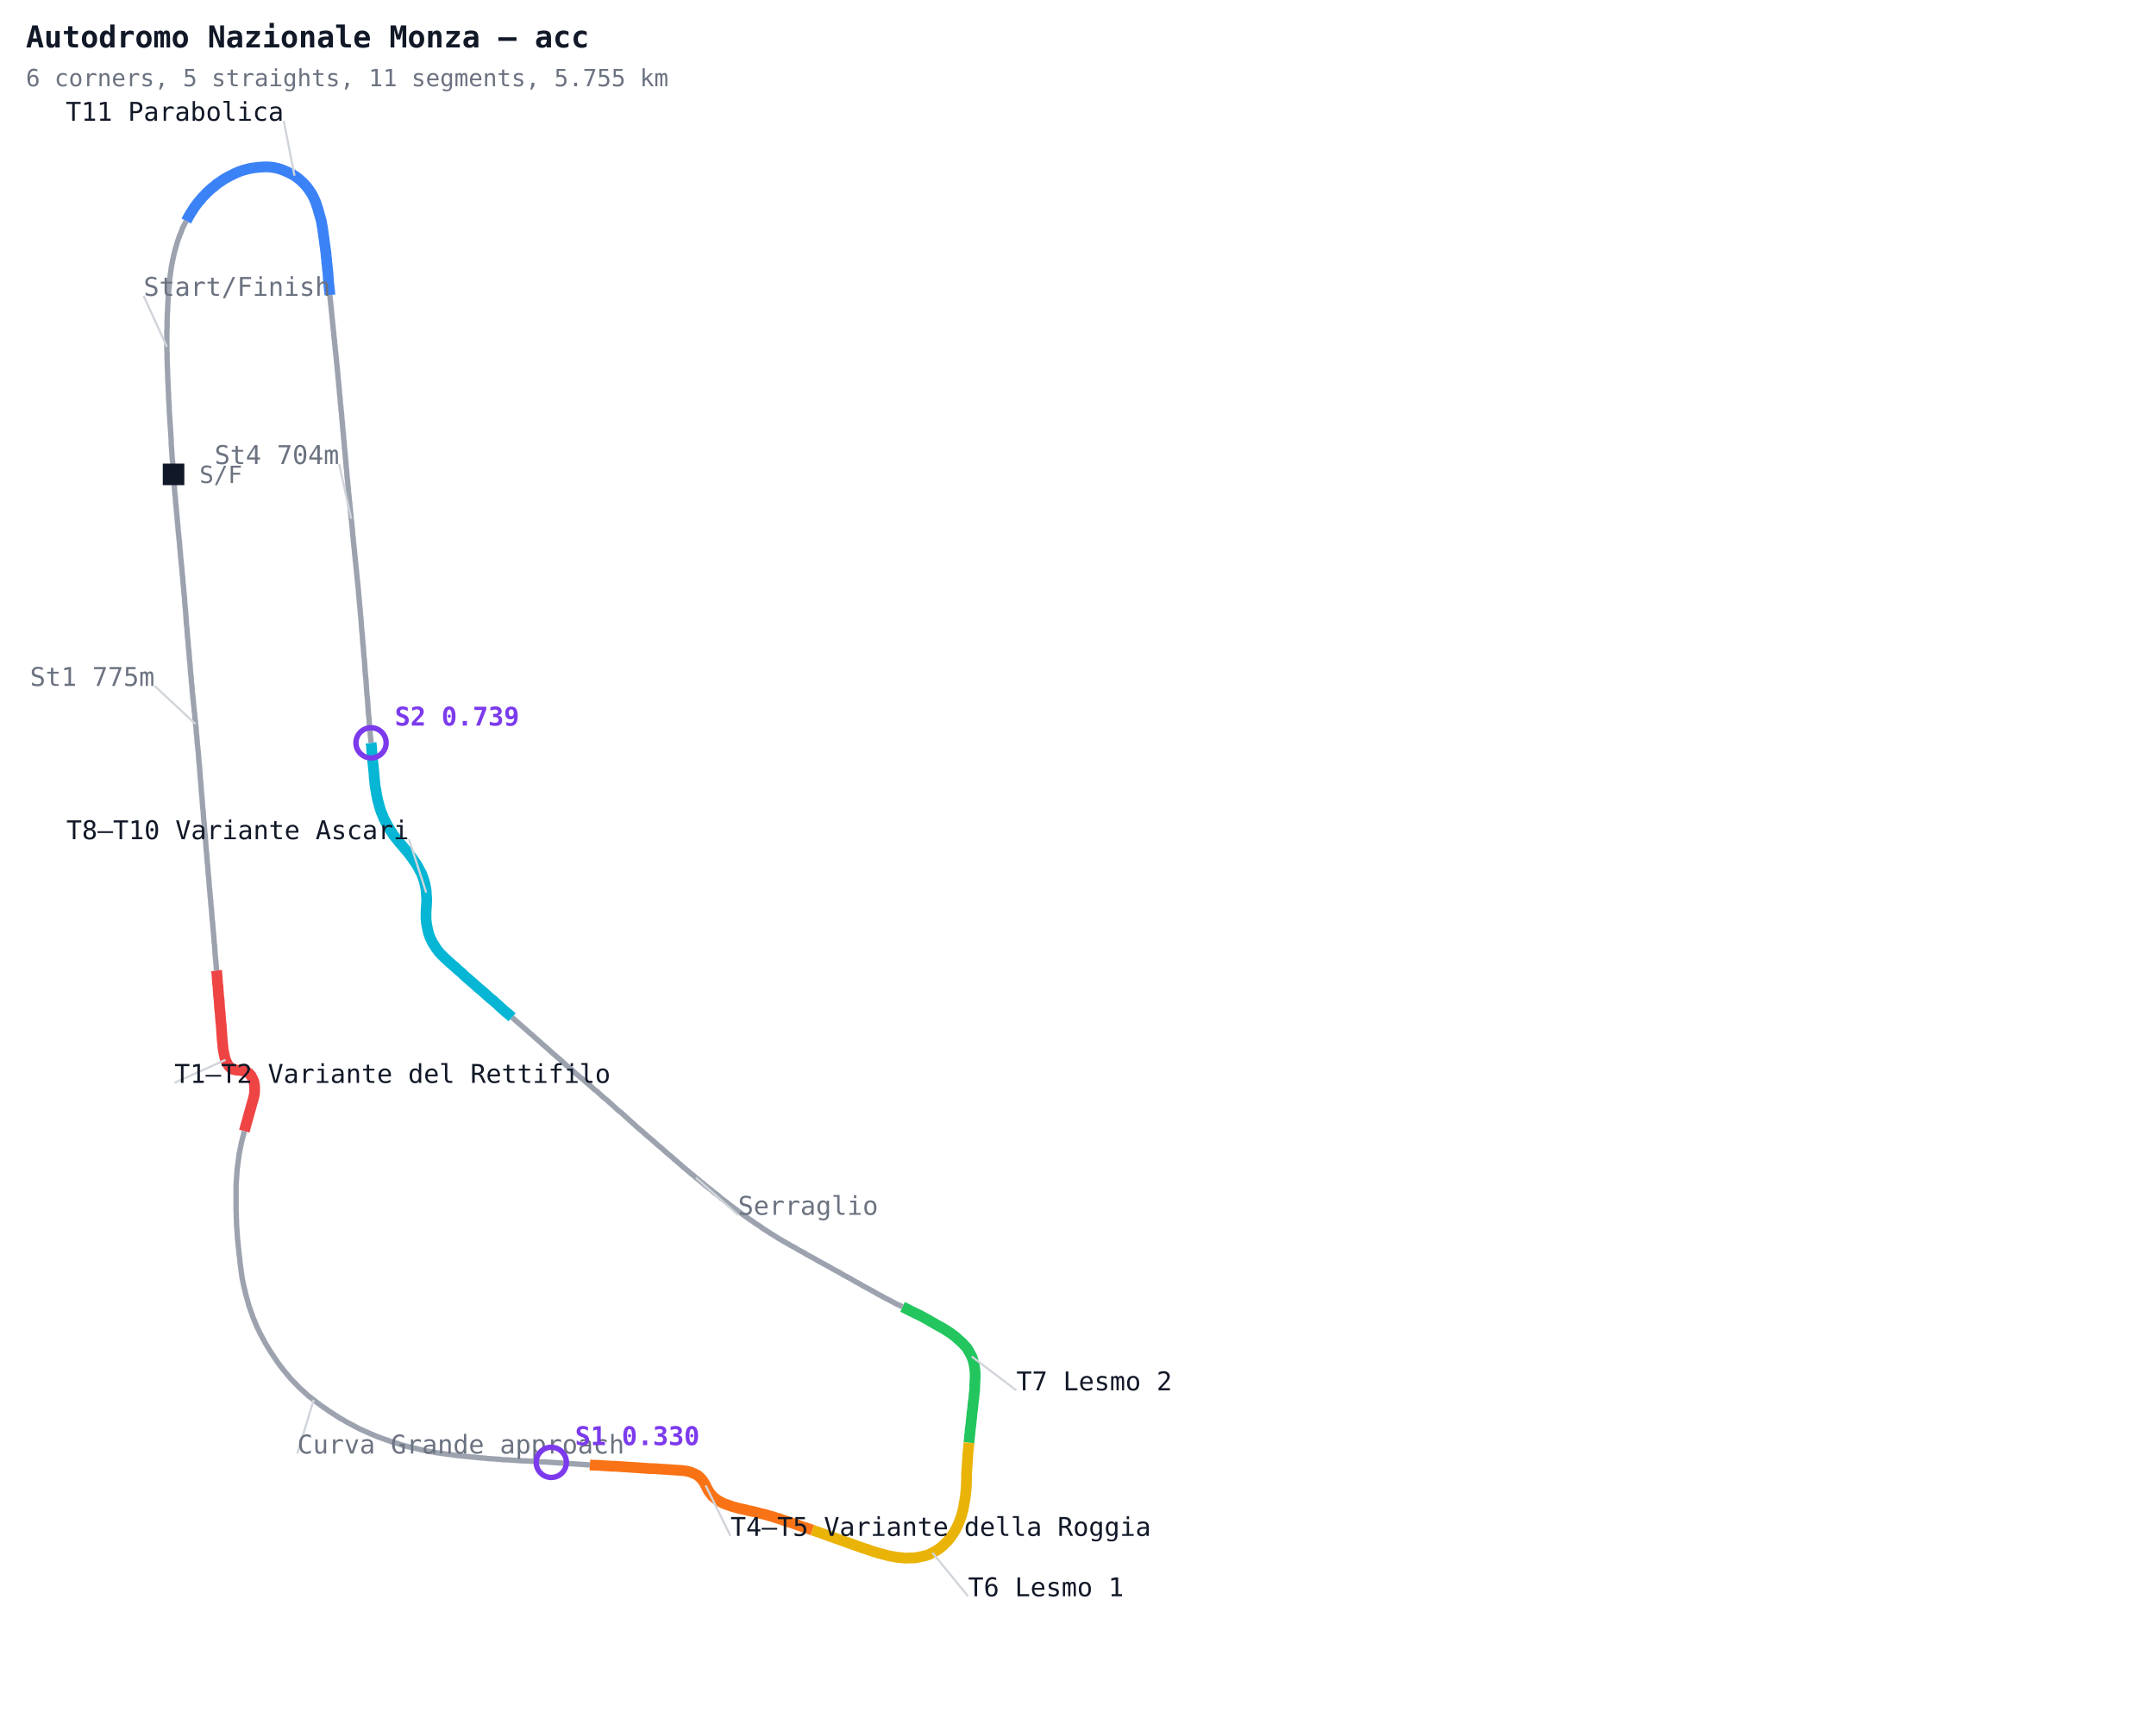
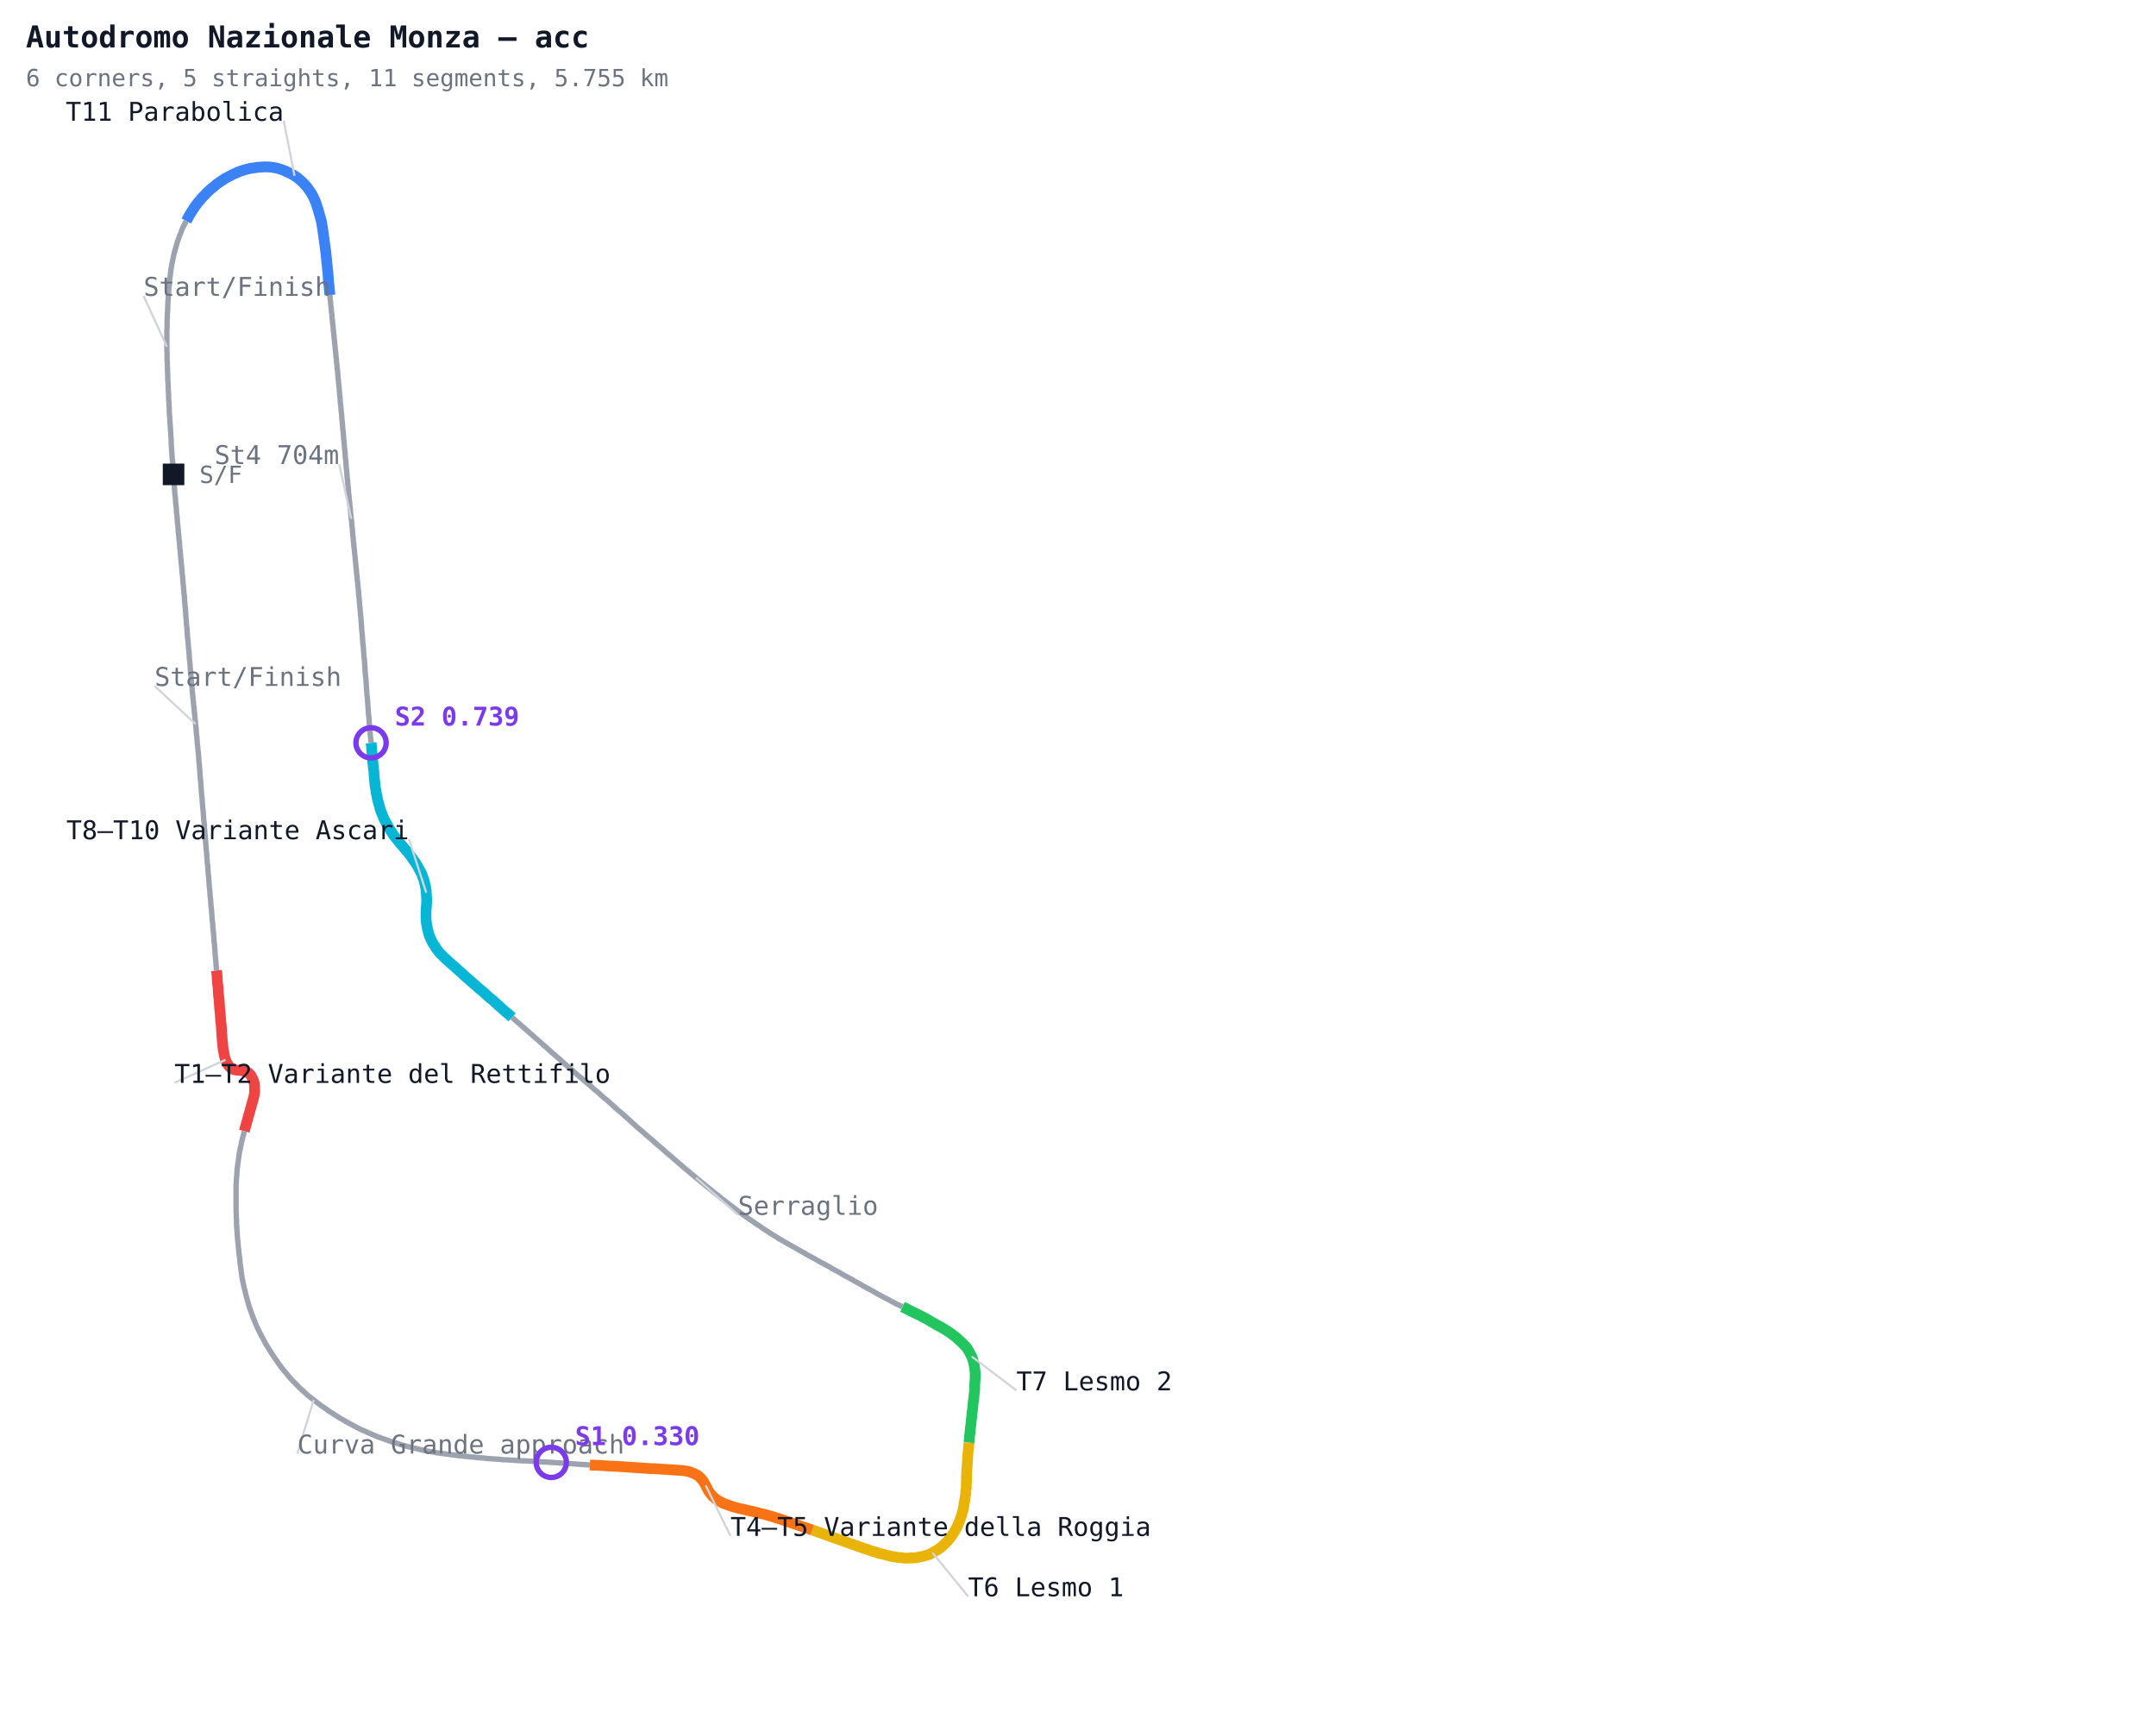
<svg xmlns="http://www.w3.org/2000/svg" width="1000" height="800" viewBox="0 0 1000 800">
  <defs>
    <style>
      .name { font-family: monospace; font-size: 12px; }
      .sector { font-family: monospace; font-size: 12px; fill: #7c3aed; font-weight: bold; }
      .title { font-family: monospace; font-size: 14px; fill: #111827; font-weight: bold; }
      .sub { font-family: monospace; font-size: 11px; fill: #6b7280; }
    </style>
  </defs>
  <rect width="1000" height="800" fill="#ffffff" />
  <polyline fill="none" stroke="#9ca3af" stroke-width="2.5" points="80.5,220.0 80.6,221.5 80.7,223.0 80.8,224.5 80.9,226.0 81.0,227.5 81.1,229.0 81.3,230.4 81.4,231.9 81.5,233.4 81.7,234.9 81.8,236.4 81.9,237.9 82.1,239.3 82.2,240.8 82.3,242.3 82.5,243.8 82.6,245.3 82.7,246.8 82.9,248.2 83.0,249.7 83.2,251.2 83.3,252.7 83.4,254.2 83.6,255.7 83.7,257.1 83.8,258.6 84.0,260.1 84.1,261.6 84.3,263.1 84.4,264.6 84.5,266.0 84.7,267.5 84.8,269.0 84.9,270.5 85.1,272.0 85.2,273.5 85.3,274.9 85.5,276.4 85.6,277.9 85.7,279.4 85.8,280.9 86.0,282.4 86.1,283.9 86.2,285.3 86.3,286.8 86.4,288.3 86.5,289.8 86.7,291.3 86.8,292.8 86.9,294.3 87.0,295.7 87.2,297.2 87.3,298.7 87.4,300.2 87.6,301.7 87.7,303.1 87.8,304.6 87.9,306.1 88.1,307.6 88.2,309.1 88.3,310.6 88.4,312.1 88.6,313.5 88.7,315.0 88.8,316.5 89.0,318.0 89.1,319.5 89.2,321.0 89.4,322.4 89.5,323.9 89.7,325.4 89.8,326.9 90.0,328.4 90.1,329.9 90.3,331.3 90.4,332.8 90.6,334.3 90.7,335.8 90.9,337.3 91.0,338.7 91.1,340.2 91.3,341.7 91.4,343.2 91.5,344.7 91.7,346.2 91.8,347.6 92.0,349.1 92.1,350.6 92.2,352.1 92.3,353.6 92.5,355.1 92.6,356.6 92.7,358.0 92.8,359.5 92.9,361.0 93.1,362.5 93.2,364.0 93.3,365.5 93.4,366.9 93.5,368.4 93.7,369.9 93.8,371.4 93.9,372.9 94.0,374.4 94.2,375.9 94.3,377.3 94.4,378.8 94.5,380.3 94.7,381.8 94.8,383.3 94.9,384.8 95.0,386.2 95.2,387.7 95.3,389.2 95.4,390.7 95.5,392.2 95.6,393.7 95.8,395.2 95.9,396.6 96.0,398.1 96.1,399.6 96.3,401.1 96.4,402.6 96.5,404.1 96.6,405.5 96.8,407.0 96.9,408.5 97.0,410.0 97.1,411.5 97.3,413.0 97.4,414.5 97.5,415.9 97.7,417.4 97.8,418.9 97.9,420.4 98.1,421.9 98.2,423.4 98.3,424.8 98.4,426.3 98.6,427.8 98.7,429.3 98.8,430.8 99.0,432.3 99.1,433.7 99.2,435.2 99.3,436.7 99.5,438.2 99.6,439.7 99.7,441.2 99.8,442.6 99.9,444.1 100.1,445.6 100.2,447.1 100.3,448.6 100.4,450.1" />
  <polyline fill="none" stroke="#ef4444" stroke-width="5" points="100.4,450.1 100.6,451.6 100.7,453.0 100.8,454.5 100.9,456.0 101.1,457.5 101.2,459.0 101.3,460.5 101.4,461.9 101.6,463.4 101.7,464.9 101.8,466.4 101.9,467.9 102.1,469.4 102.2,470.9 102.3,472.3 102.4,473.8 102.6,475.3 102.7,476.8 102.8,478.3 102.9,479.8 103.0,481.3 103.1,482.7 103.3,484.2 103.4,485.7 103.6,487.2 103.9,488.6 104.2,490.1 104.6,491.5 105.2,492.9 106.0,494.2 107.0,495.3 108.3,496.0 109.7,496.3 111.2,496.4 112.7,496.6 114.1,497.0 115.4,497.7 116.4,498.8 117.1,500.1 117.7,501.5 118.0,502.9 118.1,504.4 118.1,505.9 118.0,507.4 117.7,508.8 117.3,510.3 116.9,511.7 116.5,513.1 116.1,514.6 115.7,516.0 115.3,517.4 114.9,518.9 114.5,520.3 114.1,521.7 113.7,523.2 113.3,524.6" />
  <polyline fill="none" stroke="#9ca3af" stroke-width="2.5" points="113.3,524.6 113.0,526.1 112.6,527.5 112.2,529.0 111.9,530.4 111.6,531.9 111.3,533.3 111.0,534.8 110.8,536.3 110.6,537.7 110.4,539.2 110.2,540.7 110.0,542.2 109.9,543.7 109.8,545.1 109.7,546.6 109.6,548.1 109.5,549.6 109.5,551.1 109.5,552.6 109.5,554.1 109.5,555.6 109.5,557.1 109.5,558.5 109.5,560.0 109.5,561.5 109.6,563.0 109.6,564.5 109.7,566.0 109.7,567.5 109.8,569.0 109.9,570.4 110.0,571.9 110.1,573.4 110.2,574.9 110.4,576.4 110.5,577.9 110.7,579.4 110.8,580.8 111.0,582.3 111.2,583.8 111.3,585.3 111.5,586.8 111.7,588.2 111.9,589.7 112.1,591.2 112.3,592.7 112.6,594.1 112.9,595.6 113.2,597.0 113.6,598.5 113.9,599.9 114.3,601.4 114.7,602.8 115.1,604.2 115.5,605.7 116.0,607.1 116.5,608.5 117.0,609.9 117.5,611.3 118.1,612.7 118.6,614.0 119.2,615.4 119.9,616.8 120.5,618.1 121.2,619.4 121.9,620.7 122.6,622.0 123.3,623.3 124.1,624.6 124.9,625.9 125.7,627.2 126.5,628.4 127.3,629.6 128.2,630.9 129.0,632.1 129.9,633.3 130.8,634.5 131.7,635.6 132.7,636.8 133.6,637.9 134.6,639.1 135.6,640.2 136.6,641.2 137.7,642.3 138.7,643.4 139.8,644.4 140.9,645.4 142.0,646.4 143.1,647.4 144.3,648.3 145.5,649.2 146.6,650.1 147.8,651.0 149.0,651.9 150.3,652.8 151.5,653.6 152.7,654.5 154.0,655.3 155.2,656.1 156.5,656.9 157.7,657.7 159.0,658.4 160.3,659.2 161.6,659.9 162.9,660.6 164.2,661.3 165.5,662.0 166.9,662.7 168.2,663.3 169.6,663.9 170.9,664.5 172.3,665.1 173.7,665.7 175.1,666.3 176.5,666.8 177.9,667.3 179.3,667.8 180.7,668.3 182.1,668.8 183.5,669.2 184.9,669.6 186.3,670.1 187.8,670.5 189.2,670.9 190.7,671.2 192.1,671.6 193.6,671.9 195.0,672.3 196.5,672.6 197.9,672.9 199.4,673.2 200.9,673.4 202.3,673.7 203.8,673.9 205.3,674.1 206.7,674.3 208.2,674.5 209.7,674.7 211.2,674.9 212.7,675.1 214.1,675.2 215.6,675.4 217.1,675.5 218.6,675.7 220.1,675.8 221.5,676.0 223.0,676.1 224.5,676.2 226.0,676.4 227.5,676.5 229.0,676.6 230.5,676.7 231.9,676.8 233.4,677.0 234.9,677.0 236.4,677.1 237.9,677.2 239.4,677.3 240.9,677.4 242.3,677.5 243.8,677.5 245.3,677.6 246.8,677.7 248.3,677.8 249.8,677.9 251.3,678.0 252.8,678.0 254.2,678.1 255.7,678.2 257.2,678.3 258.7,678.4 260.2,678.5 261.7,678.6 263.2,678.7 264.6,678.8 266.1,678.9 267.6,679.0 269.1,679.1 270.6,679.2 272.1,679.3 273.6,679.4" />
  <polyline fill="none" stroke="#f97316" stroke-width="5" points="273.6,679.4 275.1,679.5 276.5,679.5 278.0,679.6 279.5,679.7 281.0,679.8 282.5,679.9 284.0,680.0 285.5,680.0 287.0,680.1 288.4,680.2 289.9,680.3 291.4,680.4 292.9,680.5 294.4,680.6 295.9,680.7 297.4,680.8 298.9,680.9 300.3,681.0 301.8,681.1 303.3,681.1 304.8,681.2 306.3,681.3 307.8,681.4 309.3,681.5 310.7,681.6 312.2,681.7 313.7,681.8 315.2,681.9 316.7,682.0 318.2,682.2 319.6,682.5 321.0,683.0 322.4,683.6 323.7,684.3 324.8,685.3 325.8,686.4 326.6,687.6 327.3,688.9 328.0,690.3 328.7,691.6 329.6,692.8 330.5,693.9 331.7,694.9 332.9,695.8 334.2,696.5 335.5,697.2 336.9,697.7 338.3,698.2 339.7,698.7 341.2,699.1 342.6,699.5 344.0,699.8 345.5,700.1 346.9,700.5 348.4,700.8 349.8,701.1 351.3,701.5 352.7,701.9 354.2,702.2 355.6,702.6 357.0,703.0 358.5,703.4 359.9,703.9 361.3,704.3 362.7,704.8 364.2,705.3 365.6,705.8 367.0,706.2 368.4,706.7 369.8,707.2 371.2,707.7 372.6,708.2 374.0,708.6 375.4,709.1 376.8,709.6" />
  <polyline fill="none" stroke="#eab308" stroke-width="5" points="376.8,709.6 378.3,710.1 379.7,710.6 381.1,711.1 382.5,711.6 383.9,712.1 385.3,712.6 386.7,713.1 388.1,713.6 389.5,714.1 390.9,714.6 392.3,715.1 393.7,715.6 395.1,716.1 396.5,716.6 397.9,717.1 399.3,717.6 400.7,718.1 402.1,718.5 403.5,719.0 404.9,719.5 406.4,719.9 407.8,720.4 409.2,720.7 410.7,721.1 412.1,721.5 413.6,721.8 415.0,722.0 416.5,722.3 418.0,722.4 419.5,722.6 421.0,722.6 422.5,722.5 424.0,722.5 425.4,722.3 426.9,722.0 428.3,721.7 429.8,721.3 431.2,720.8 432.5,720.1 433.8,719.4 435.1,718.6 436.3,717.7 437.4,716.8 438.5,715.7 439.5,714.7 440.5,713.5 441.4,712.3 442.2,711.1 443.0,709.8 443.7,708.5 444.3,707.2 444.9,705.8 445.4,704.4 445.9,703.0 446.3,701.6 446.7,700.1 447.0,698.6 447.2,697.2 447.5,695.7 447.7,694.2 447.9,692.8 448.0,691.3 448.2,689.8 448.2,688.3 448.3,686.8 448.3,685.3 448.3,683.8 448.4,682.4 448.5,680.9 448.6,679.4 448.7,677.9 448.8,676.4 448.9,674.9 449.0,673.4 449.2,671.9 449.3,670.5 449.4,669.0" />
  <polyline fill="none" stroke="#22c55e" stroke-width="5" points="449.4,669.0 449.6,667.5 449.7,666.0 449.9,664.5 450.0,663.1 450.2,661.6 450.4,660.1 450.5,658.6 450.7,657.1 450.8,655.6 451.0,654.2 451.2,652.7 451.3,651.2 451.5,649.7 451.7,648.2 451.8,646.8 452.0,645.3 452.1,643.8 452.1,642.3 452.2,640.8 452.3,639.3 452.3,637.8 452.3,636.3 452.1,634.9 451.9,633.4 451.6,631.9 451.2,630.5 450.7,629.1 450.0,627.8 449.3,626.5 448.5,625.2 447.5,624.1 446.5,623.0 445.4,622.0 444.3,621.0 443.2,620.0 442.0,619.1 440.8,618.2 439.6,617.4 438.3,616.6 437.0,615.8 435.7,615.1 434.4,614.4 433.1,613.6 431.8,612.9 430.5,612.1 429.2,611.4 427.9,610.7 426.6,610.0 425.3,609.4 423.9,608.7 422.6,608.1 421.3,607.4 419.9,606.7 418.6,606.1" />
  <polyline fill="none" stroke="#9ca3af" stroke-width="2.5" points="418.6,606.1 417.3,605.4 415.9,604.8 414.6,604.1 413.3,603.4 412.0,602.7 410.6,602.0 409.3,601.3 408.0,600.6 406.7,599.9 405.4,599.1 404.1,598.4 402.8,597.7 401.5,597.0 400.2,596.3 398.9,595.5 397.6,594.8 396.3,594.1 395.0,593.3 393.7,592.6 392.4,591.9 391.1,591.2 389.8,590.4 388.5,589.7 387.2,589.0 385.9,588.3 384.6,587.5 383.3,586.8 382.0,586.1 380.7,585.4 379.4,584.7 378.1,583.9 376.8,583.2 375.5,582.5 374.2,581.8 372.9,581.0 371.6,580.3 370.3,579.6 369.0,578.8 367.7,578.1 366.4,577.4 365.1,576.6 363.8,575.9 362.5,575.1 361.2,574.4 360.0,573.6 358.7,572.8 357.4,572.0 356.2,571.2 354.9,570.4 353.7,569.6 352.5,568.7 351.2,567.9 350.0,567.1 348.8,566.2 347.5,565.4 346.3,564.5 345.1,563.7 343.9,562.8 342.7,561.9 341.5,561.0 340.3,560.1 339.1,559.2 337.9,558.3 336.8,557.4 335.6,556.5 334.4,555.6 333.3,554.6 332.1,553.7 330.9,552.8 329.8,551.8 328.6,550.9 327.4,550.0 326.3,549.0 325.1,548.1 324.0,547.1 322.8,546.2 321.7,545.2 320.5,544.3 319.4,543.3 318.3,542.4 317.1,541.4 316.0,540.4 314.9,539.5 313.8,538.5 312.6,537.5 311.5,536.5 310.4,535.6 309.2,534.6 308.1,533.6 307.0,532.6 305.9,531.7 304.7,530.7 303.6,529.7 302.5,528.7 301.4,527.8 300.2,526.8 299.1,525.8 298.0,524.8 296.9,523.9 295.7,522.9 294.6,521.9 293.5,520.9 292.4,519.9 291.3,518.9 290.2,517.9 289.1,516.9 288.0,515.9 286.8,515.0 285.7,514.0 284.6,513.0 283.5,512.0 282.4,511.0 281.3,510.0 280.1,509.1 279.0,508.1 277.9,507.1 276.8,506.1 275.6,505.2 274.5,504.2 273.4,503.2 272.2,502.2 271.1,501.3 270.0,500.3 268.8,499.3 267.7,498.4 266.6,497.4 265.5,496.4 264.3,495.4 263.2,494.5 262.1,493.5 261.0,492.5 259.9,491.5 258.7,490.5 257.6,489.5 256.5,488.6 255.4,487.6 254.3,486.6 253.2,485.6 252.0,484.6 250.9,483.6 249.8,482.6 248.7,481.7 247.6,480.7 246.5,479.7 245.3,478.7 244.2,477.7 243.1,476.7 242.0,475.8 240.9,474.8 239.7,473.8 238.6,472.8 237.5,471.8" />
  <polyline fill="none" stroke="#06b6d4" stroke-width="5" points="237.5,471.8 236.4,470.8 235.3,469.9 234.1,468.9 233.0,467.9 231.9,466.9 230.8,465.9 229.7,464.9 228.6,463.9 227.4,463.0 226.3,462.0 225.2,461.0 224.1,460.0 222.9,459.0 221.8,458.1 220.7,457.1 219.6,456.1 218.4,455.1 217.3,454.1 216.2,453.2 215.1,452.2 214.0,451.1 212.9,450.2 211.8,449.2 210.7,448.2 209.5,447.2 208.4,446.2 207.3,445.2 206.2,444.2 205.2,443.2 204.1,442.1 203.2,441.0 202.3,439.8 201.5,438.5 200.7,437.3 200.0,435.9 199.4,434.6 198.9,433.2 198.5,431.7 198.2,430.3 197.9,428.8 197.7,427.3 197.6,425.9 197.6,424.4 197.6,422.9 197.7,421.4 197.8,419.9 197.9,418.4 197.9,416.9 197.8,415.4 197.7,414.0 197.6,412.5 197.3,411.0 197.0,409.6 196.6,408.1 196.1,406.7 195.6,405.3 194.9,404.0 194.2,402.7 193.5,401.4 192.7,400.1 191.8,398.9 191.0,397.7 190.1,396.5 189.2,395.3 188.2,394.2 187.2,393.0 186.3,391.9 185.3,390.8 184.4,389.6 183.4,388.4 182.5,387.3 181.7,386.0 180.9,384.8 180.1,383.5 179.4,382.2 178.7,380.9 178.0,379.5 177.5,378.2 176.9,376.8 176.4,375.4 176.0,374.0 175.6,372.5 175.2,371.1 174.9,369.6 174.6,368.2 174.4,366.7 174.1,365.2 173.9,363.8 173.8,362.3 173.6,360.8 173.5,359.3 173.4,357.8 173.2,356.3 173.1,354.9 172.9,353.4 172.8,351.9 172.7,350.4 172.5,348.9 172.4,347.4 172.3,346.0 172.1,344.5" />
  <polyline fill="none" stroke="#9ca3af" stroke-width="2.5" points="172.1,344.5 172.0,343.0 171.8,341.5 171.7,340.0 171.6,338.5 171.4,337.1 171.3,335.6 171.2,334.1 171.1,332.6 170.9,331.1 170.8,329.6 170.7,328.1 170.6,326.7 170.5,325.2 170.4,323.7 170.2,322.2 170.1,320.7 170.0,319.2 169.9,317.8 169.8,316.3 169.7,314.8 169.5,313.3 169.4,311.8 169.3,310.3 169.2,308.8 169.1,307.4 169.0,305.9 168.8,304.4 168.7,302.9 168.6,301.4 168.5,299.9 168.3,298.4 168.2,297.0 168.1,295.5 168.0,294.0 167.8,292.5 167.7,291.0 167.6,289.5 167.5,288.1 167.4,286.6 167.2,285.1 167.1,283.6 167.0,282.1 166.8,280.6 166.7,279.2 166.6,277.7 166.4,276.2 166.3,274.7 166.2,273.2 166.0,271.7 165.9,270.3 165.7,268.8 165.6,267.3 165.4,265.8 165.3,264.3 165.1,262.8 165.0,261.4 164.8,259.9 164.7,258.4 164.5,256.9 164.4,255.4 164.2,253.9 164.1,252.5 163.9,251.0 163.8,249.5 163.6,248.0 163.5,246.5 163.4,245.1 163.2,243.6 163.1,242.1 162.9,240.6 162.8,239.1 162.6,237.6 162.5,236.2 162.3,234.7 162.2,233.2 162.0,231.7 161.9,230.2 161.7,228.7 161.6,227.3 161.5,225.8 161.3,224.3 161.2,222.8 161.0,221.3 160.9,219.8 160.8,218.4 160.6,216.9 160.5,215.4 160.4,213.9 160.2,212.4 160.1,210.9 160.0,209.5 159.8,208.0 159.7,206.5 159.6,205.0 159.4,203.5 159.3,202.0 159.2,200.6 159.0,199.1 158.9,197.6 158.8,196.1 158.6,194.6 158.5,193.1 158.4,191.7 158.2,190.2 158.1,188.7 157.9,187.2 157.8,185.7 157.7,184.2 157.5,182.8 157.4,181.3 157.3,179.8 157.1,178.3 157.0,176.8 156.8,175.3 156.7,173.9 156.6,172.4 156.4,170.9 156.3,169.4 156.1,167.9 156.0,166.4 155.8,165.0 155.7,163.5 155.5,162.0 155.4,160.5 155.2,159.0 155.1,157.6 154.9,156.1 154.8,154.6 154.6,153.1 154.5,151.6 154.3,150.1 154.2,148.7 154.0,147.2 153.9,145.7 153.7,144.2 153.6,142.7 153.4,141.3 153.3,139.8 153.1,138.3 153.0,136.8" />
  <polyline fill="none" stroke="#3b82f6" stroke-width="5" points="153.0,136.8 152.9,135.3 152.7,133.8 152.6,132.4 152.4,130.9 152.3,129.4 152.2,127.9 152.1,126.4 151.9,124.9 151.8,123.4 151.6,122.0 151.5,120.5 151.3,119.0 151.2,117.5 151.0,116.0 150.8,114.6 150.6,113.1 150.4,111.6 150.2,110.1 150.0,108.7 149.8,107.2 149.6,105.7 149.3,104.2 149.1,102.8 148.7,101.3 148.3,99.9 147.9,98.5 147.5,97.0 147.0,95.6 146.6,94.2 146.0,92.8 145.4,91.5 144.7,90.1 143.9,88.9 143.1,87.7 142.2,86.5 141.2,85.4 140.1,84.3 139.0,83.3 137.9,82.4 136.6,81.5 135.4,80.8 134.0,80.1 132.7,79.5 131.3,78.9 129.9,78.4 128.5,78.0 127.0,77.7 125.5,77.5 124.0,77.4 122.5,77.4 121.1,77.5 119.6,77.6 118.1,77.8 116.6,78.0 115.2,78.3 113.7,78.7 112.3,79.1 110.9,79.6 109.5,80.2 108.2,80.8 106.8,81.5 105.5,82.2 104.2,82.9 103.0,83.7 101.7,84.6 100.5,85.4 99.4,86.4 98.2,87.3 97.1,88.3 96.0,89.3 95.0,90.4 93.9,91.5 93.0,92.6 92.0,93.7 91.1,94.9 90.2,96.1 89.4,97.4 88.6,98.6 87.8,99.9 87.1,101.2 86.4,102.5" />
  <polyline fill="none" stroke="#9ca3af" stroke-width="2.5" points="86.4,102.5 85.7,103.8 85.0,105.1 84.4,106.5 83.9,107.9 83.3,109.3 82.8,110.7 82.3,112.1 81.9,113.5 81.5,114.9 81.1,116.4 80.7,117.8 80.4,119.3 80.1,120.7 79.8,122.2 79.5,123.7 79.3,125.1 79.1,126.6 78.9,128.1 78.7,129.6 78.6,131.0 78.5,132.5 78.3,134.0 78.2,135.5 78.1,137.0 78.0,138.5 77.9,140.0 77.8,141.4 77.8,142.9 77.7,144.4 77.6,145.9 77.6,147.4 77.5,148.9 77.5,150.4 77.5,151.9 77.4,153.4 77.4,154.8 77.4,156.3 77.4,157.8 77.4,159.3 77.4,160.8 77.4,162.3 77.5,163.8 77.5,165.3 77.5,166.8 77.6,168.2 77.6,169.7 77.7,171.2 77.7,172.7 77.8,174.2 77.8,175.7 77.9,177.2 78.0,178.7 78.0,180.2 78.1,181.6 78.2,183.1 78.2,184.6 78.3,186.1 78.4,187.6 78.5,189.1 78.5,190.6 78.6,192.0 78.7,193.5 78.8,195.0 78.9,196.5 79.0,198.0 79.1,199.5 79.2,201.0 79.3,202.5 79.4,204.0 79.4,205.5 79.5,206.9 79.6,208.4 79.7,209.9 79.8,211.4 79.9,212.9 80.1,214.4 80.2,215.9 80.3,217.4 80.4,218.8" />
  <line x1="90.7" y1="335.8" x2="71.7" y2="318.1" stroke="#d1d5db" stroke-width="1" />
-   <text x="71.7" y="318.1" text-anchor="end" class="name" fill="#6b7280">St1 775m</text>
+   <text x="71.7" y="318.1" text-anchor="start" class="name" fill="#6b7280">Start/Finish</text>
  <line x1="104.6" y1="491.5" x2="80.9" y2="502.2" stroke="#d1d5db" stroke-width="1" />
  <text x="80.9" y="502.2" text-anchor="start" class="name" fill="#111827">T1–T2 Variante del Rettifilo</text>
  <line x1="145.5" y1="649.2" x2="137.9" y2="674.1" stroke="#d1d5db" stroke-width="1" />
  <text x="137.9" y="674.1" text-anchor="start" class="name" fill="#6b7280">Curva Grande approach</text>
  <line x1="327.3" y1="688.9" x2="338.8" y2="712.3" stroke="#d1d5db" stroke-width="1" />
  <text x="338.8" y="712.3" text-anchor="start" class="name" fill="#111827">T4–T5 Variante della Roggia</text>
  <line x1="432.5" y1="720.1" x2="449.0" y2="740.3" stroke="#d1d5db" stroke-width="1" />
  <text x="449.0" y="740.3" text-anchor="start" class="name" fill="#111827">T6 Lesmo 1</text>
  <line x1="450.7" y1="629.1" x2="471.4" y2="644.8" stroke="#d1d5db" stroke-width="1" />
  <text x="471.4" y="644.8" text-anchor="start" class="name" fill="#111827">T7 Lesmo 2</text>
  <line x1="322.8" y1="546.2" x2="342.3" y2="563.4" stroke="#d1d5db" stroke-width="1" />
  <text x="342.3" y="563.4" text-anchor="start" class="name" fill="#6b7280">Serraglio</text>
  <line x1="197.7" y1="414.0" x2="189.7" y2="389.2" stroke="#d1d5db" stroke-width="1" />
  <text x="189.7" y="389.2" text-anchor="end" class="name" fill="#111827">T8–T10 Variante Ascari</text>
  <line x1="162.9" y1="240.6" x2="157.3" y2="215.2" stroke="#d1d5db" stroke-width="1" />
  <text x="157.3" y="215.2" text-anchor="end" class="name" fill="#6b7280">St4 704m</text>
  <line x1="136.6" y1="81.5" x2="131.6" y2="56.0" stroke="#d1d5db" stroke-width="1" />
  <text x="131.6" y="56.0" text-anchor="end" class="name" fill="#111827">T11 Parabolica</text>
  <line x1="77.4" y1="160.8" x2="66.6" y2="137.2" stroke="#d1d5db" stroke-width="1" />
  <text x="66.6" y="137.2" text-anchor="start" class="name" fill="#6b7280">Start/Finish</text>
  <circle cx="255.7" cy="678.2" r="7" fill="none" stroke="#7c3aed" stroke-width="2.5" />
  <text x="266.7" y="670.2" class="sector">S1 0.330</text>
  <circle cx="172.1" cy="344.5" r="7" fill="none" stroke="#7c3aed" stroke-width="2.5" />
  <text x="183.1" y="336.5" class="sector">S2 0.739</text>
  <rect x="75.5" y="215.0" width="10" height="10" fill="#111827" />
  <text x="92.5" y="224.0" class="sub">S/F</text>
  <text class="title" x="12" y="22">Autodromo Nazionale Monza — acc</text>
  <text class="sub" x="12" y="40">6 corners, 5 straights, 11 segments, 5.755 km</text>
</svg>
